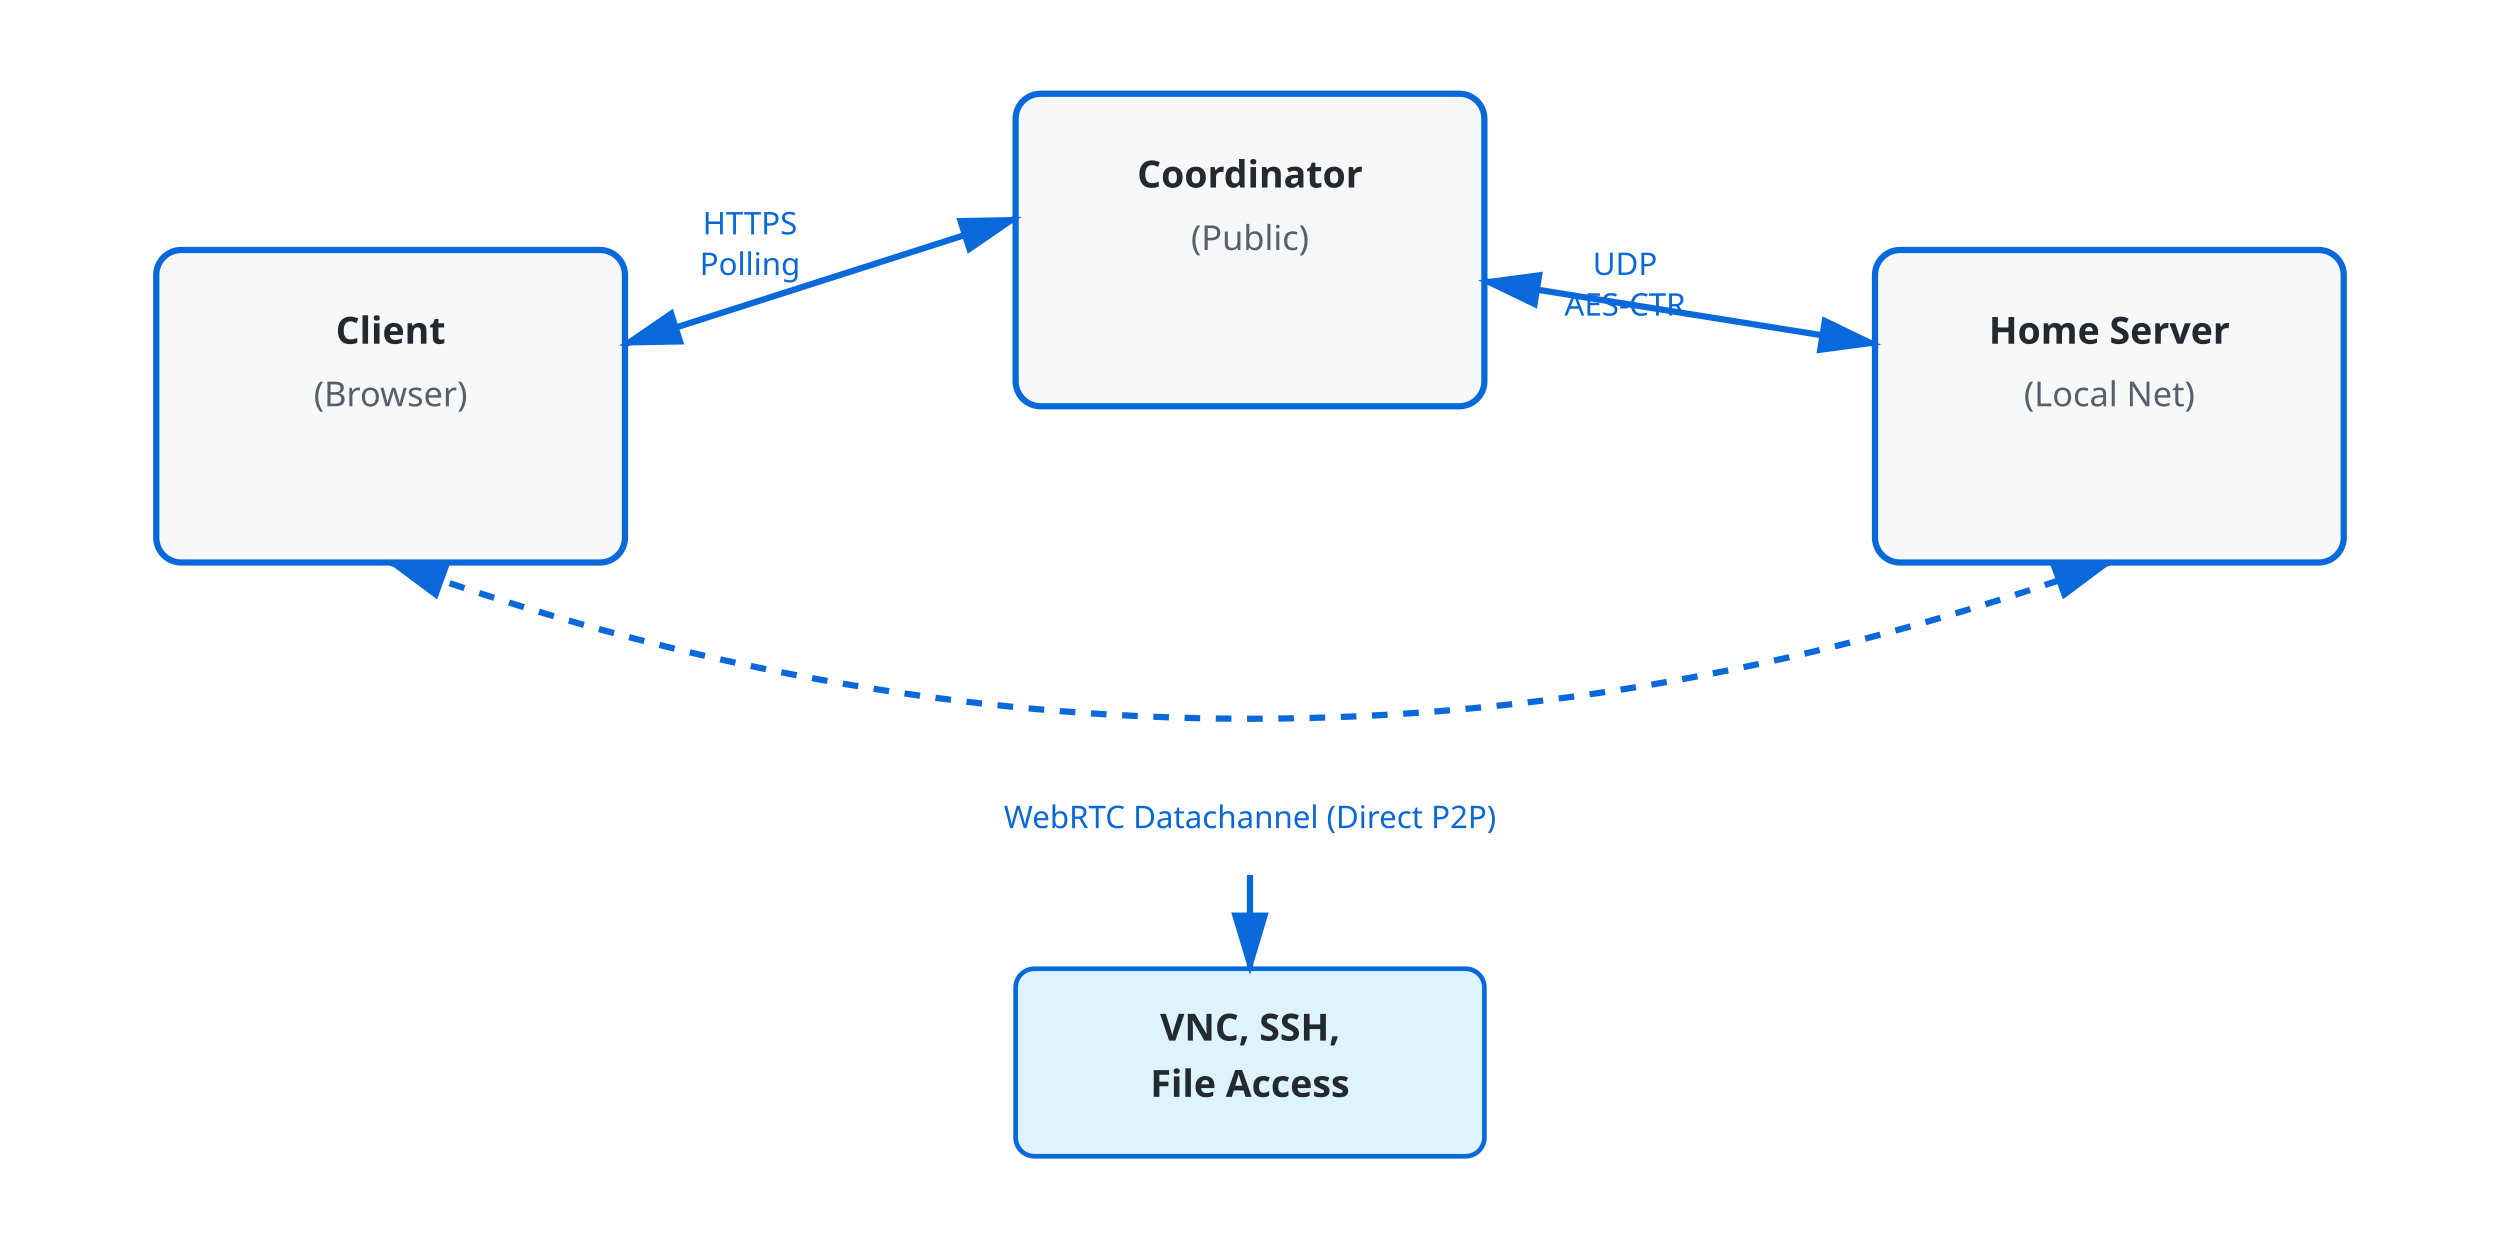
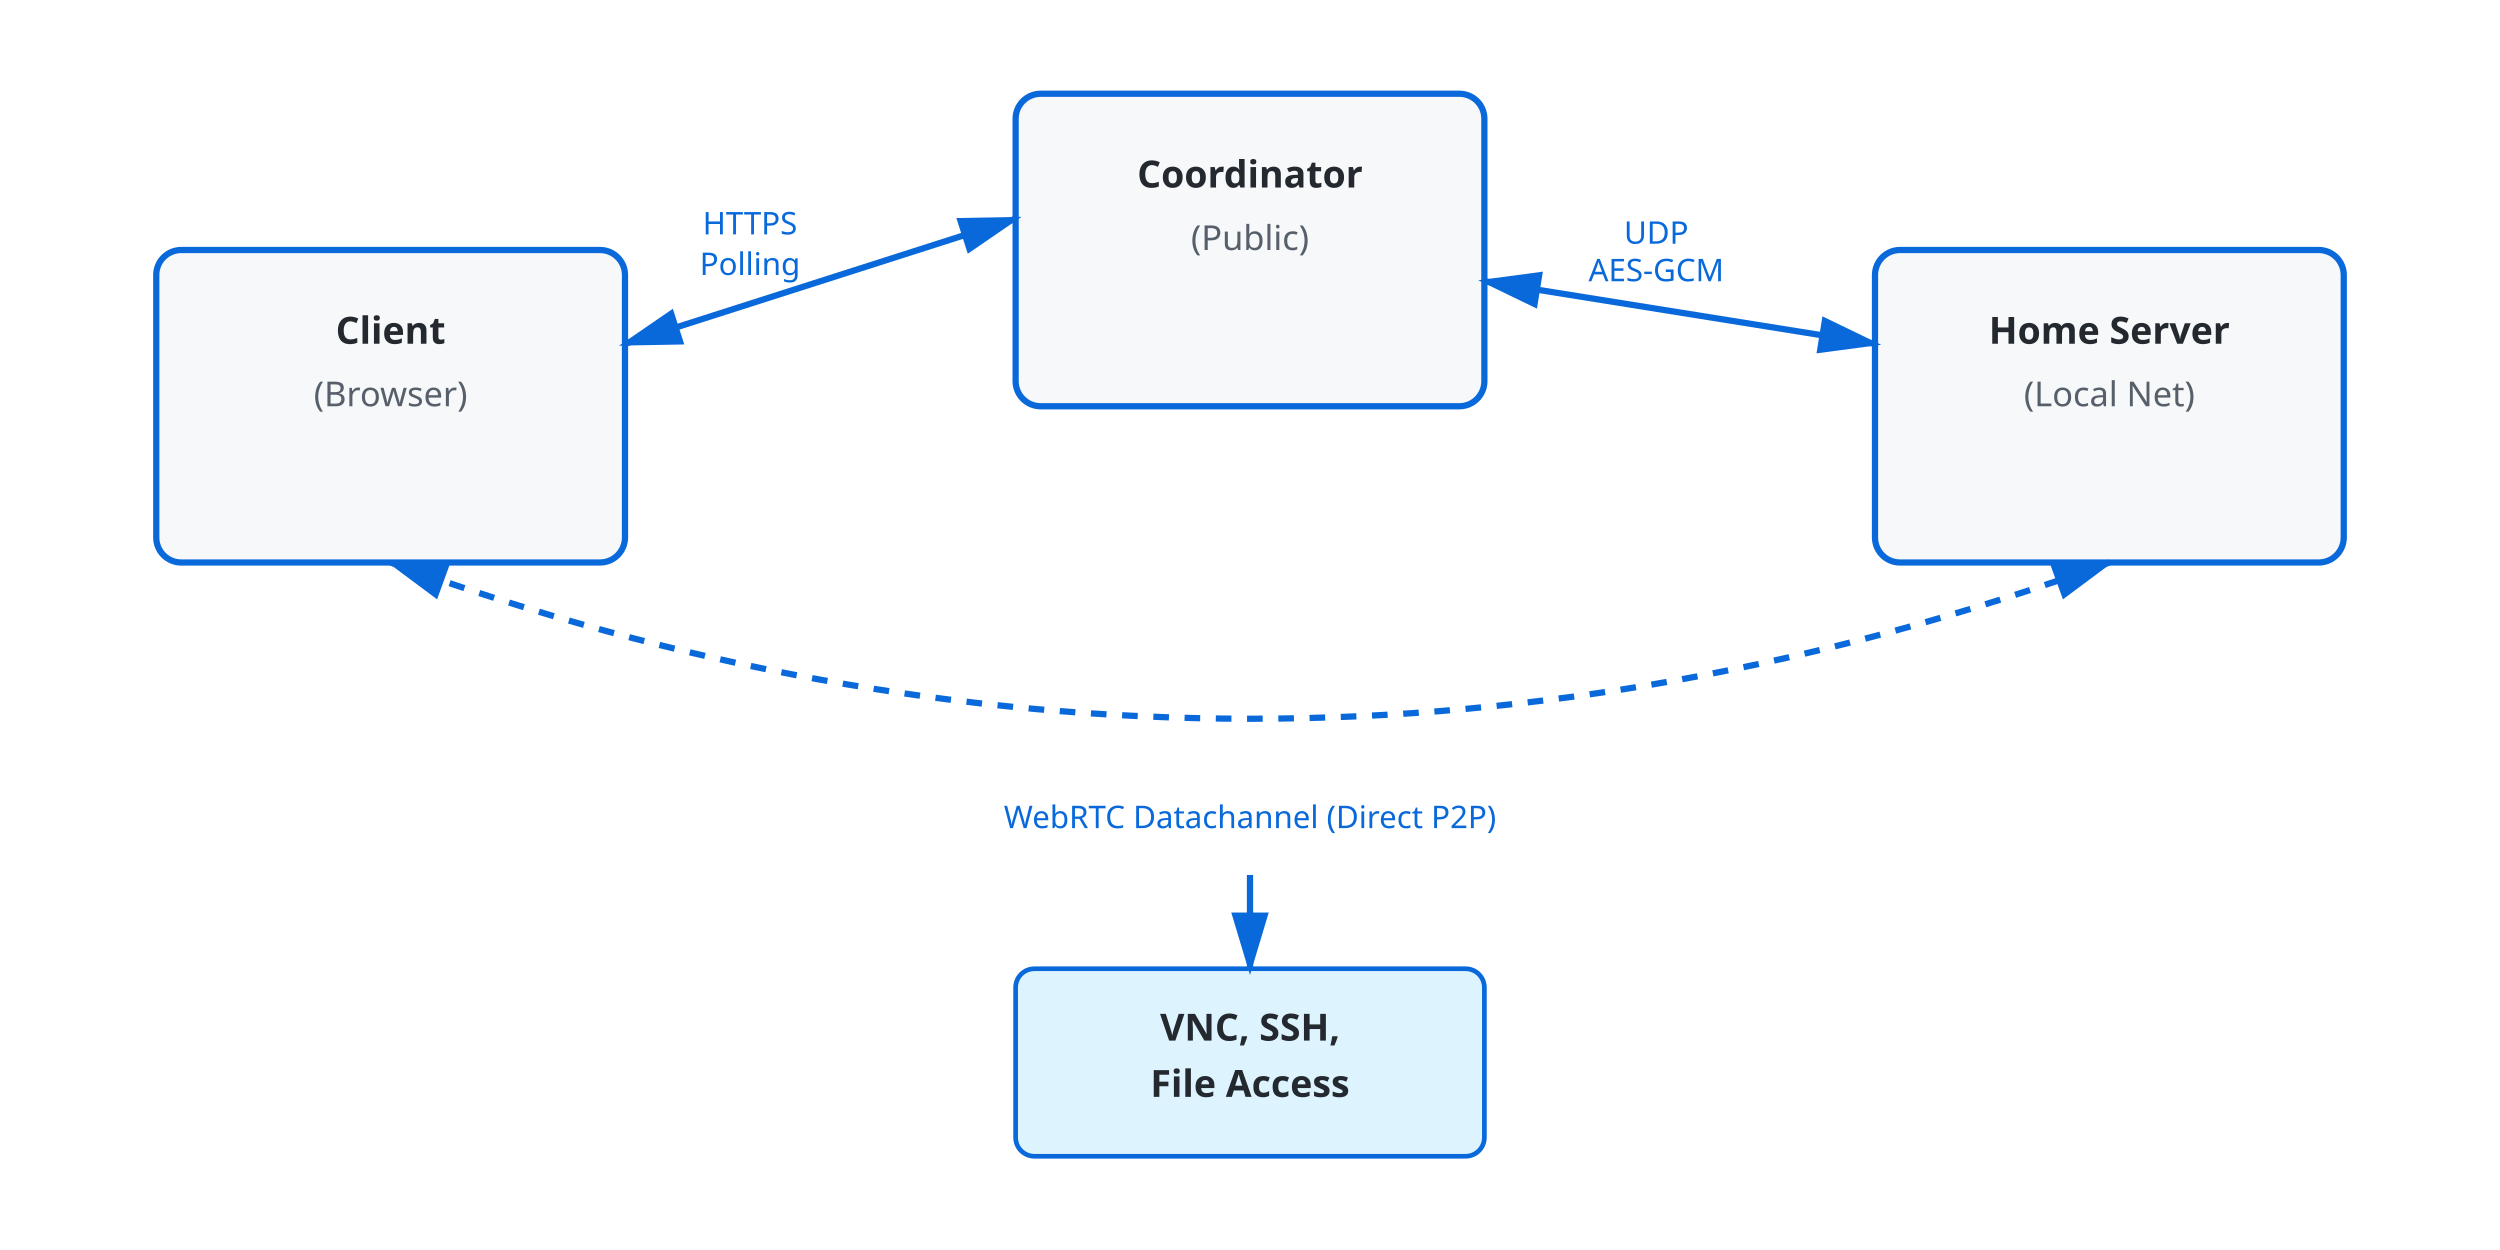
<svg xmlns="http://www.w3.org/2000/svg" viewBox="0 0 800 400" width="800" height="400">
  <defs>
    <style>
      .box { fill: #f6f8fa; stroke: #0969da; stroke-width: 2; }
      .text { fill: #24292f; font-family: -apple-system, BlinkMacSystemFont, 'Segoe UI', 'Noto Sans', Helvetica, Arial, sans-serif; font-size: 14px; text-anchor: middle; }
      .label { font-size: 12px; font-weight: 600; }
      .sublabel { font-size: 11px; fill: #57606a; }
      .arrow { stroke: #0969da; stroke-width: 2; fill: none; marker-end: url(#arrowhead); }
      .arrow-both { stroke: #0969da; stroke-width: 2; fill: none; marker-start: url(#arrowhead-start); marker-end: url(#arrowhead); }
      .connection-label { font-size: 10px; fill: #0969da; font-weight: 500; }
      .service-box { fill: #ddf4ff; stroke: #0969da; stroke-width: 1.5; }
    </style>
    <marker id="arrowhead" markerWidth="10" markerHeight="10" refX="9" refY="3" orient="auto">
      <polygon points="0 0, 10 3, 0 6" fill="#0969da" />
    </marker>
    <marker id="arrowhead-start" markerWidth="10" markerHeight="10" refX="1" refY="3" orient="auto">
      <polygon points="10 0, 0 3, 10 6" fill="#0969da" />
    </marker>
  </defs>
  <rect x="50" y="80" width="150" height="100" rx="8" class="box" />
  <text x="125" y="110" class="text label">Client</text>
  <text x="125" y="130" class="text sublabel">(Browser)</text>
  <rect x="325" y="30" width="150" height="100" rx="8" class="box" />
  <text x="400" y="60" class="text label">Coordinator</text>
  <text x="400" y="80" class="text sublabel">(Public)</text>
  <rect x="600" y="80" width="150" height="100" rx="8" class="box" />
  <text x="675" y="110" class="text label">Home Server</text>
  <text x="675" y="130" class="text sublabel">(Local Net)</text>
  <path d="M 200 110 L 325 70" class="arrow-both" />
  <text x="240" y="75" class="text connection-label">HTTPS</text>
  <text x="240" y="88" class="text connection-label">Polling</text>
  <path d="M 475 90 L 600 110" class="arrow-both" />
-   <text x="520" y="88" class="text connection-label">UDP</text>
-   <text x="520" y="101" class="text connection-label">AES-CTR</text>
+   <text x="530" y="78" class="text connection-label">UDP</text>
+   <text x="530" y="90" class="text connection-label">AES-GCM</text>
  <path d="M 125 180 Q 400 280 675 180" class="arrow-both" stroke-dasharray="5,5" />
  <text x="400" y="265" class="text connection-label">WebRTC Datachannel (Direct P2P)</text>
  <rect x="325" y="310" width="150" height="60" rx="6" class="service-box" />
  <text x="400" y="333" class="text label" style="font-size: 12px;">VNC, SSH,</text>
  <text x="400" y="351" class="text label" style="font-size: 12px;">File Access</text>
  <path d="M 400 280 L 400 310" class="arrow" />
</svg>
